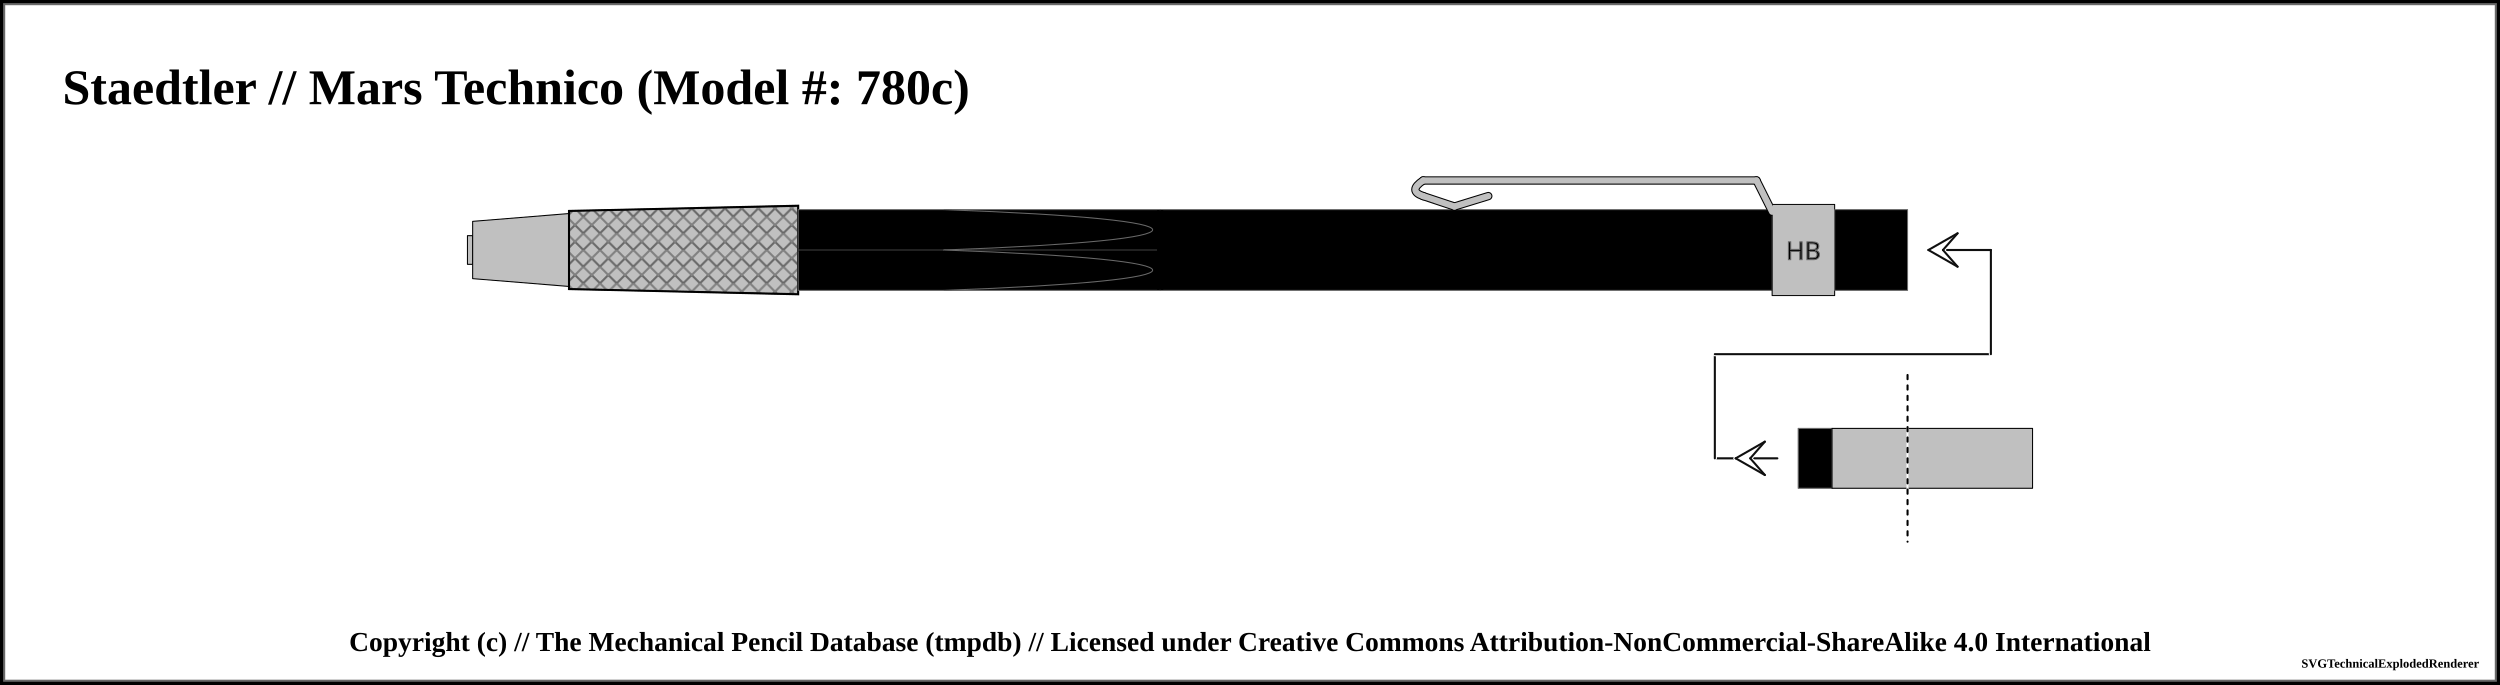
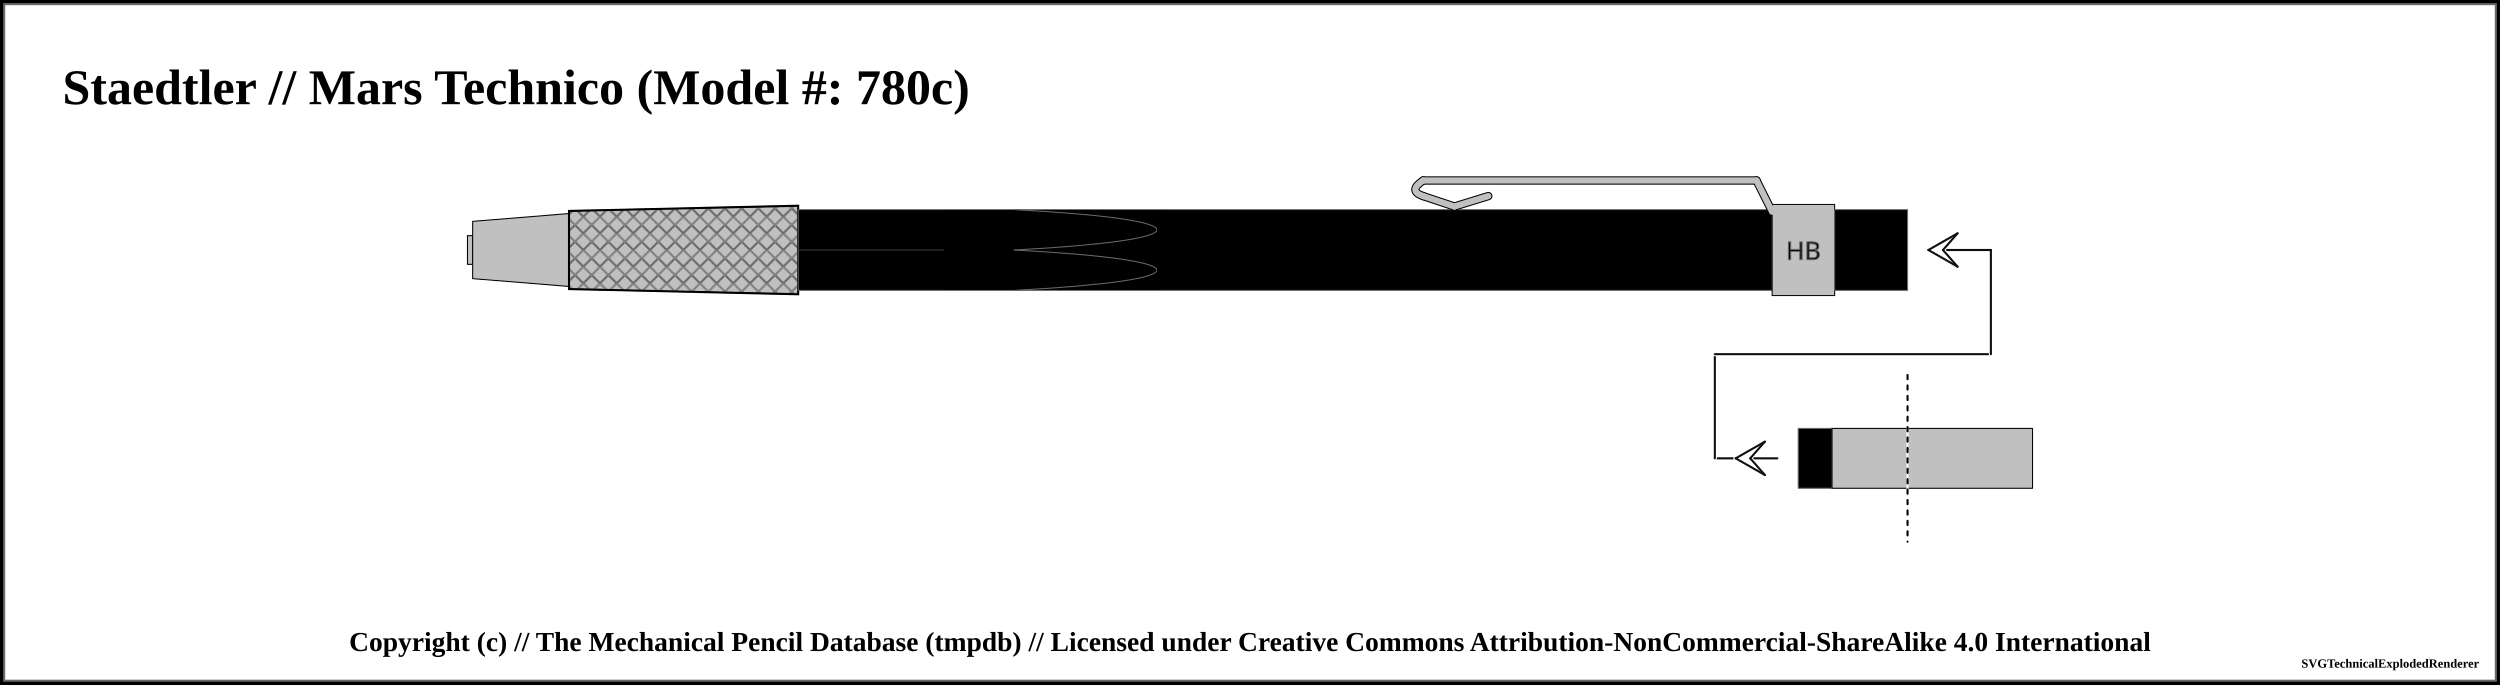
<svg xmlns="http://www.w3.org/2000/svg" width="1200" height="328.75">
  <pattern id="knurled-large" patternUnits="userSpaceOnUse" width="12" height="12">
    <path stroke="dimgray" stroke-linecap="round" stroke-width="1" d="M 6,6 L 12,12" />
    <path stroke="dimgray" stroke-linecap="round" stroke-width="1" d="M 6,6 L 0,12" />
    <path stroke="gray" stroke-linecap="round" stroke-width="1" d="M 6,6 L 12,0" />
    <path stroke="gray" stroke-linecap="round" stroke-width="1" d="M 6,6 L 0,0" />
  </pattern>
  <pattern id="knurled-small" patternUnits="userSpaceOnUse" width="4" height="4">
    <path stroke="dimgray" stroke-linecap="round" stroke-width="1" d="M 2,2 L 4,4" />
    <path stroke="dimgray" stroke-linecap="round" stroke-width="1" d="M 2,2 L 0,4" />
    <path stroke="gray" stroke-linecap="round" stroke-width="1" d="M 2,2 L 4,0" />
    <path stroke="gray" stroke-linecap="round" stroke-width="1" d="M 2,2 L 0,0" />
  </pattern>
  <pattern id="knurled" patternUnits="userSpaceOnUse" width="8" height="8">
    <path stroke="dimgray" stroke-linecap="round" stroke-width="1" d="M 4,4 L 8,8" />
    <path stroke="dimgray" stroke-linecap="round" stroke-width="1" d="M 4,4 L 0,8" />
    <path stroke="gray" stroke-linecap="round" stroke-width="1" d="M 4,4 L 8,0" />
    <path stroke="gray" stroke-linecap="round" stroke-width="1" d="M 4,4 L 0,0" />
  </pattern>
  <pattern id="lined" patternUnits="userSpaceOnUse" width="3" height="3">
    <path stroke="dimgray" stroke-linecap="round" stroke-width="1" d="M 0,0 L 3,0" />
  </pattern>
  <pattern id="ridged" patternUnits="userSpaceOnUse" width="3" height="3">
    <path stroke="dimgray" stroke-linecap="round" stroke-width="1" d="M 0,0 L 0,3" />
  </pattern>
  <pattern id="spring" patternUnits="userSpaceOnUse" width="8" height="100">
    <path stroke="dimgray" stroke-linecap="round" stroke-width="2" d="M 1,1 L 9,99" />
    <path stroke="white" stroke-linecap="round" stroke-width="1" d="M 1,1 L 9,99" />
  </pattern>
  <pattern id="knurled" patternUnits="userSpaceOnUse" width="8" height="8">
    <path stroke="dimgray" stroke-linecap="round" stroke-width="1" d="M 4,4 L 8,8" />
    <path stroke="dimgray" stroke-linecap="round" stroke-width="1" d="M 4,4 L 0,8" />
    <path stroke="gray" stroke-linecap="round" stroke-width="1" d="M 4,4 L 8,0" />
    <path stroke="gray" stroke-linecap="round" stroke-width="1" d="M 4,4 L 0,0" />
  </pattern>
  <rect x="0" y="0" width="1200" height="328.75" fill="white" stroke="black" stroke-width="4" />
  <rect x="2" y="2" width="1196" height="324.75" fill="white" stroke="dimgray" stroke-width="1" />
  <g transform="rotate(0 0 0)">
    <text x="30" y="50" font-size="2.0em" font-weight="bold"> Staedtler // Mars Technico (Model #: 780c)</text>
    <path d="M224.375 113.125 L226.875 113.125 L226.875 126.875 L224.375 126.875 Z" stroke-width="0.5" stroke="black" stroke-linejoin="round" fill="silver" fill-opacity="1" />
    <path d="M226.875 106.25 L273.125 102.5 L273.125 137.5 L226.875 133.75 Z" stroke-width="0.5" stroke="black" stroke-linejoin="round" fill="silver" fill-opacity="1" />
    <path d="M273.125 101.25 L383.125 98.75 L383.125 141.25 L273.125 138.75 Z" stroke-width="0.5" stroke="black" stroke-linejoin="round" fill="silver" fill-opacity="1" />
    <path d="M273.125 101.25 L383.125 98.75 L383.125 141.25 L273.125 138.75 Z" stroke-width="1.0" stroke="black" fill="url(#knurled)" />
    <path d="M383.125 100.625 L556.875 100.625 L556.875 139.375 L383.125 139.375 Z" stroke-width="0.5" stroke="dimgray" stroke-linejoin="round" fill="black" fill-opacity="1" />
-     <line x1="383.125" y1="120" x2="556.875" y2="120" stroke-width="1.5" stroke="black" fill="none" stroke-opacity="0.5" />
-     <line x1="383.125" y1="120" x2="556.875" y2="120" stroke-width="0.5" stroke="gray" fill="none" stroke-opacity="0.5" />
-     <rect x="626.875" y="100.875" width="69.5" height="38.25" rx="0" ry="0" stroke-width="0.5" stroke="none" fill="black" fill-opacity="1" />
-     <path d="M 453.125 100.625 C 586.656 105.469, 586.656 115.156, 453.125 120" stroke-width="0.5" stroke="dimgray" stroke-linecap="round" fill="black" />
-     <path d="M 453.125 139.375 C 586.656 134.531, 586.656 124.844, 453.125 120" stroke-width="0.5" stroke="dimgray" stroke-linecap="round" fill="black" />
+     <line x1="383.125" y1="120" x2="486.875" y2="120" stroke-width="1.5" stroke="black" fill="none" stroke-opacity="0.5" />
+     <line x1="383.125" y1="120" x2="486.875" y2="120" stroke-width="0.5" stroke="gray" fill="none" stroke-opacity="0.5" />
+     <rect x="453.125" y="100.875" width="103.25" height="38.25" rx="0" ry="0" stroke-width="0.5" stroke="none" fill="black" fill-opacity="1" />
+     <path d="M 486.875 100.625 C 578.125 105.469, 578.125 115.156, 486.875 120" stroke-width="0.5" stroke="dimgray" stroke-linecap="round" fill-opacity="1" fill="black" />
+     <path d="M 486.875 139.375 C 578.125 134.531, 578.125 124.844, 486.875 120" stroke-width="0.5" stroke="dimgray" stroke-linecap="round" fill-opacity="1" fill="black" />
    <path d="M556.875 100.625 L850.625 100.625 L850.625 139.375 L556.875 139.375 Z" stroke-width="0.5" stroke="dimgray" stroke-linejoin="round" fill="black" fill-opacity="1" />
-     <line x1="556.875" y1="100.875" x2="556.875" y2="139.125" stroke="black" stroke-width="3" />
+     <line x1="556.875" y1="100.875" x2="556.875" y2="139.125" stroke="black" stroke-opacity="1" stroke-width="3" />
    <path d="M683.125 94.125 Q675.625 91.625 683.125 86.625" stroke-width="4" stroke="black" fill="none" stroke-linecap="round" />
    <line x1="683.125" y1="86.625" x2="843.125" y2="86.625" stroke-width="4" stroke="black" fill="dimgray" stroke-linecap="round" />
    <line x1="698.125" y1="99.125" x2="683.125" y2="94.125" stroke-width="4" stroke="black" fill="dimgray" stroke-linecap="round" />
    <line x1="714.375" y1="94.125" x2="698.125" y2="99.125" stroke-width="4" stroke="black" fill="dimgray" stroke-linecap="round" />
    <line x1="843.125" y1="86.625" x2="850.625" y2="101.625" stroke-width="4" stroke="black" fill="dimgray" stroke-linecap="round" />
    <path d="M850.625 98.125 L880.625 98.125 L880.625 141.875 L850.625 141.875 Z" stroke-width="0.5" stroke="black" stroke-linejoin="round" fill="silver" fill-opacity="1" />
    <text x="865.625" y="120" text-anchor="middle" dominant-baseline="central">
      <tspan stroke="dimgray" stroke-width="0.5" font-family="sans-serif" fill="black" textLength="{this.width * 5 - 12}"> HB</tspan>
    </text>
    <path d="M683.125 94.125 Q675.625 91.625 683.125 86.625" stroke-width="3" stroke="silver" fill="none" stroke-linecap="round" />
    <line x1="683.125" y1="86.625" x2="843.125" y2="86.625" stroke-width="3" stroke="silver" fill="silver" stroke-linecap="round" />
    <line x1="698.125" y1="99.125" x2="683.125" y2="94.125" stroke-width="3" stroke="silver" fill="silver" stroke-linecap="round" />
    <line x1="714.375" y1="94.125" x2="698.125" y2="99.125" stroke-width="3" stroke="silver" fill="silver" stroke-linecap="round" />
    <line x1="843.125" y1="86.625" x2="850.625" y2="101.625" stroke-width="3" stroke="silver" fill="silver" stroke-linecap="round" />
    <path d="M880.625 100.625 L915.625 100.625 L915.625 139.375 L880.625 139.375 Z" stroke-width="0.5" stroke="dimgray" stroke-linejoin="round" fill="black" fill-opacity="1" />
    <path d="M915.625 205.625 L975.625 205.625 L975.625 234.375 L915.625 234.375 Z" stroke-width="0.5" stroke="black" stroke-linejoin="round" fill="silver" fill-opacity="1" />
    <line x1="823.125" y1="220" x2="853.125" y2="220" stroke-linecap="round" stroke="white" stroke-width="2.0" />
    <line x1="823.125" y1="220" x2="853.125" y2="220" stroke-linecap="round" stroke="#0f0f0f" stroke-width="1.0" />
    <line x1="833.125" y1="220" x2="840.125" y2="220" stroke-linecap="round" stroke="#ffffff" stroke-width="2.0" />
    <line x1="833.125" y1="220" x2="847.125" y2="212" stroke-linecap="round" stroke="#ffffff" stroke-width="2.0" />
    <line x1="847.125" y1="212" x2="840.125" y2="220" stroke-linecap="round" stroke="#ffffff" stroke-width="2.0" />
    <line x1="833.125" y1="220" x2="847.125" y2="228" stroke-linecap="round" stroke="#ffffff" stroke-width="2.0" />
    <line x1="847.125" y1="228" x2="840.125" y2="220" stroke-linecap="round" stroke="#ffffff" stroke-width="2.0" />
    <line x1="833.125" y1="220" x2="847.125" y2="212" stroke-linecap="round" stroke="#0f0f0f" stroke-width="1.0" />
    <line x1="847.125" y1="212" x2="840.125" y2="220" stroke-linecap="round" stroke="#0f0f0f" stroke-width="1.0" />
    <line x1="833.125" y1="220" x2="847.125" y2="228" stroke-linecap="round" stroke="#0f0f0f" stroke-width="1.0" />
    <line x1="847.125" y1="228" x2="840.125" y2="220" stroke-linecap="round" stroke="#0f0f0f" stroke-width="1.0" />
    <line x1="823.125" y1="170" x2="823.125" y2="220" stroke="white" stroke-linecap="round" stroke-width="2.0" />
    <line x1="823.125" y1="170" x2="823.125" y2="220" stroke="#0f0f0f" stroke-linecap="round" stroke-width="1.0" />
    <path d="M863.125 205.625 L879.375 205.625 L879.375 234.375 L863.125 234.375 Z" stroke-width="0.5" stroke="dimgray" stroke-linejoin="round" fill="black" fill-opacity="1" />
    <path d="M879.375 205.625 L915.625 205.625 L915.625 234.375 L879.375 234.375 Z" stroke-width="0.5" stroke="black" stroke-linejoin="round" fill="silver" fill-opacity="1" />
    <line x1="823.125" y1="170" x2="955.625" y2="170" stroke-linecap="round" stroke="white" stroke-width="2.0" />
    <line x1="823.125" y1="170" x2="955.625" y2="170" stroke-linecap="round" stroke="#0f0f0f" stroke-width="1.0" />
    <line x1="915.625" y1="180" x2="915.625" y2="260" stroke="white" stroke-linecap="round" stroke-width="1.0" />
    <line x1="915.625" y1="180" x2="915.625" y2="260" stroke="black" stroke-linecap="round" stroke-dasharray="2,3" stroke-width="1.0" />
    <line x1="955.625" y1="120" x2="955.625" y2="170" stroke="#ffffff" stroke-linecap="round" stroke-width="2.0" />
    <line x1="955.625" y1="120" x2="955.625" y2="170" stroke="#0f0f0f" stroke-linecap="round" stroke-width="1.0" />
    <line x1="925.625" y1="120" x2="955.625" y2="120" stroke-linecap="round" stroke="#0f0f0f" stroke-width="1.0" />
    <line x1="925.625" y1="120" x2="932.625" y2="120" stroke-linecap="round" stroke="#ffffff" stroke-width="2.0" />
    <line x1="925.625" y1="120" x2="939.625" y2="112" stroke-linecap="round" stroke="#ffffff" stroke-width="2.0" />
    <line x1="939.625" y1="112" x2="932.625" y2="120" stroke-linecap="round" stroke="#ffffff" stroke-width="2.0" />
    <line x1="925.625" y1="120" x2="939.625" y2="128" stroke-linecap="round" stroke="#ffffff" stroke-width="2.0" />
    <line x1="939.625" y1="128" x2="932.625" y2="120" stroke-linecap="round" stroke="#ffffff" stroke-width="2.0" />
    <line x1="925.625" y1="120" x2="939.625" y2="112" stroke-linecap="round" stroke="#0f0f0f" stroke-width="1.0" />
    <line x1="939.625" y1="112" x2="932.625" y2="120" stroke-linecap="round" stroke="#0f0f0f" stroke-width="1.0" />
    <line x1="925.625" y1="120" x2="939.625" y2="128" stroke-linecap="round" stroke="#0f0f0f" stroke-width="1.0" />
    <line x1="939.625" y1="128" x2="932.625" y2="120" stroke-linecap="round" stroke="#0f0f0f" stroke-width="1.0" />
  </g>
  <text x="50%" y="308.75" font-size="1.1em" font-weight="bold" text-anchor="middle" dominant-baseline="middle">Copyright (c) // The Mechanical Pencil Database (tmpdb) // Licensed under Creative Commons Attribution-NonCommercial-ShareAlike 4.0 International</text>
  <text x="1190" y="318.75" font-size="0.5em" font-weight="bold" text-anchor="end" dominant-baseline="middle">SVGTechnicalExplodedRenderer</text>
</svg>
